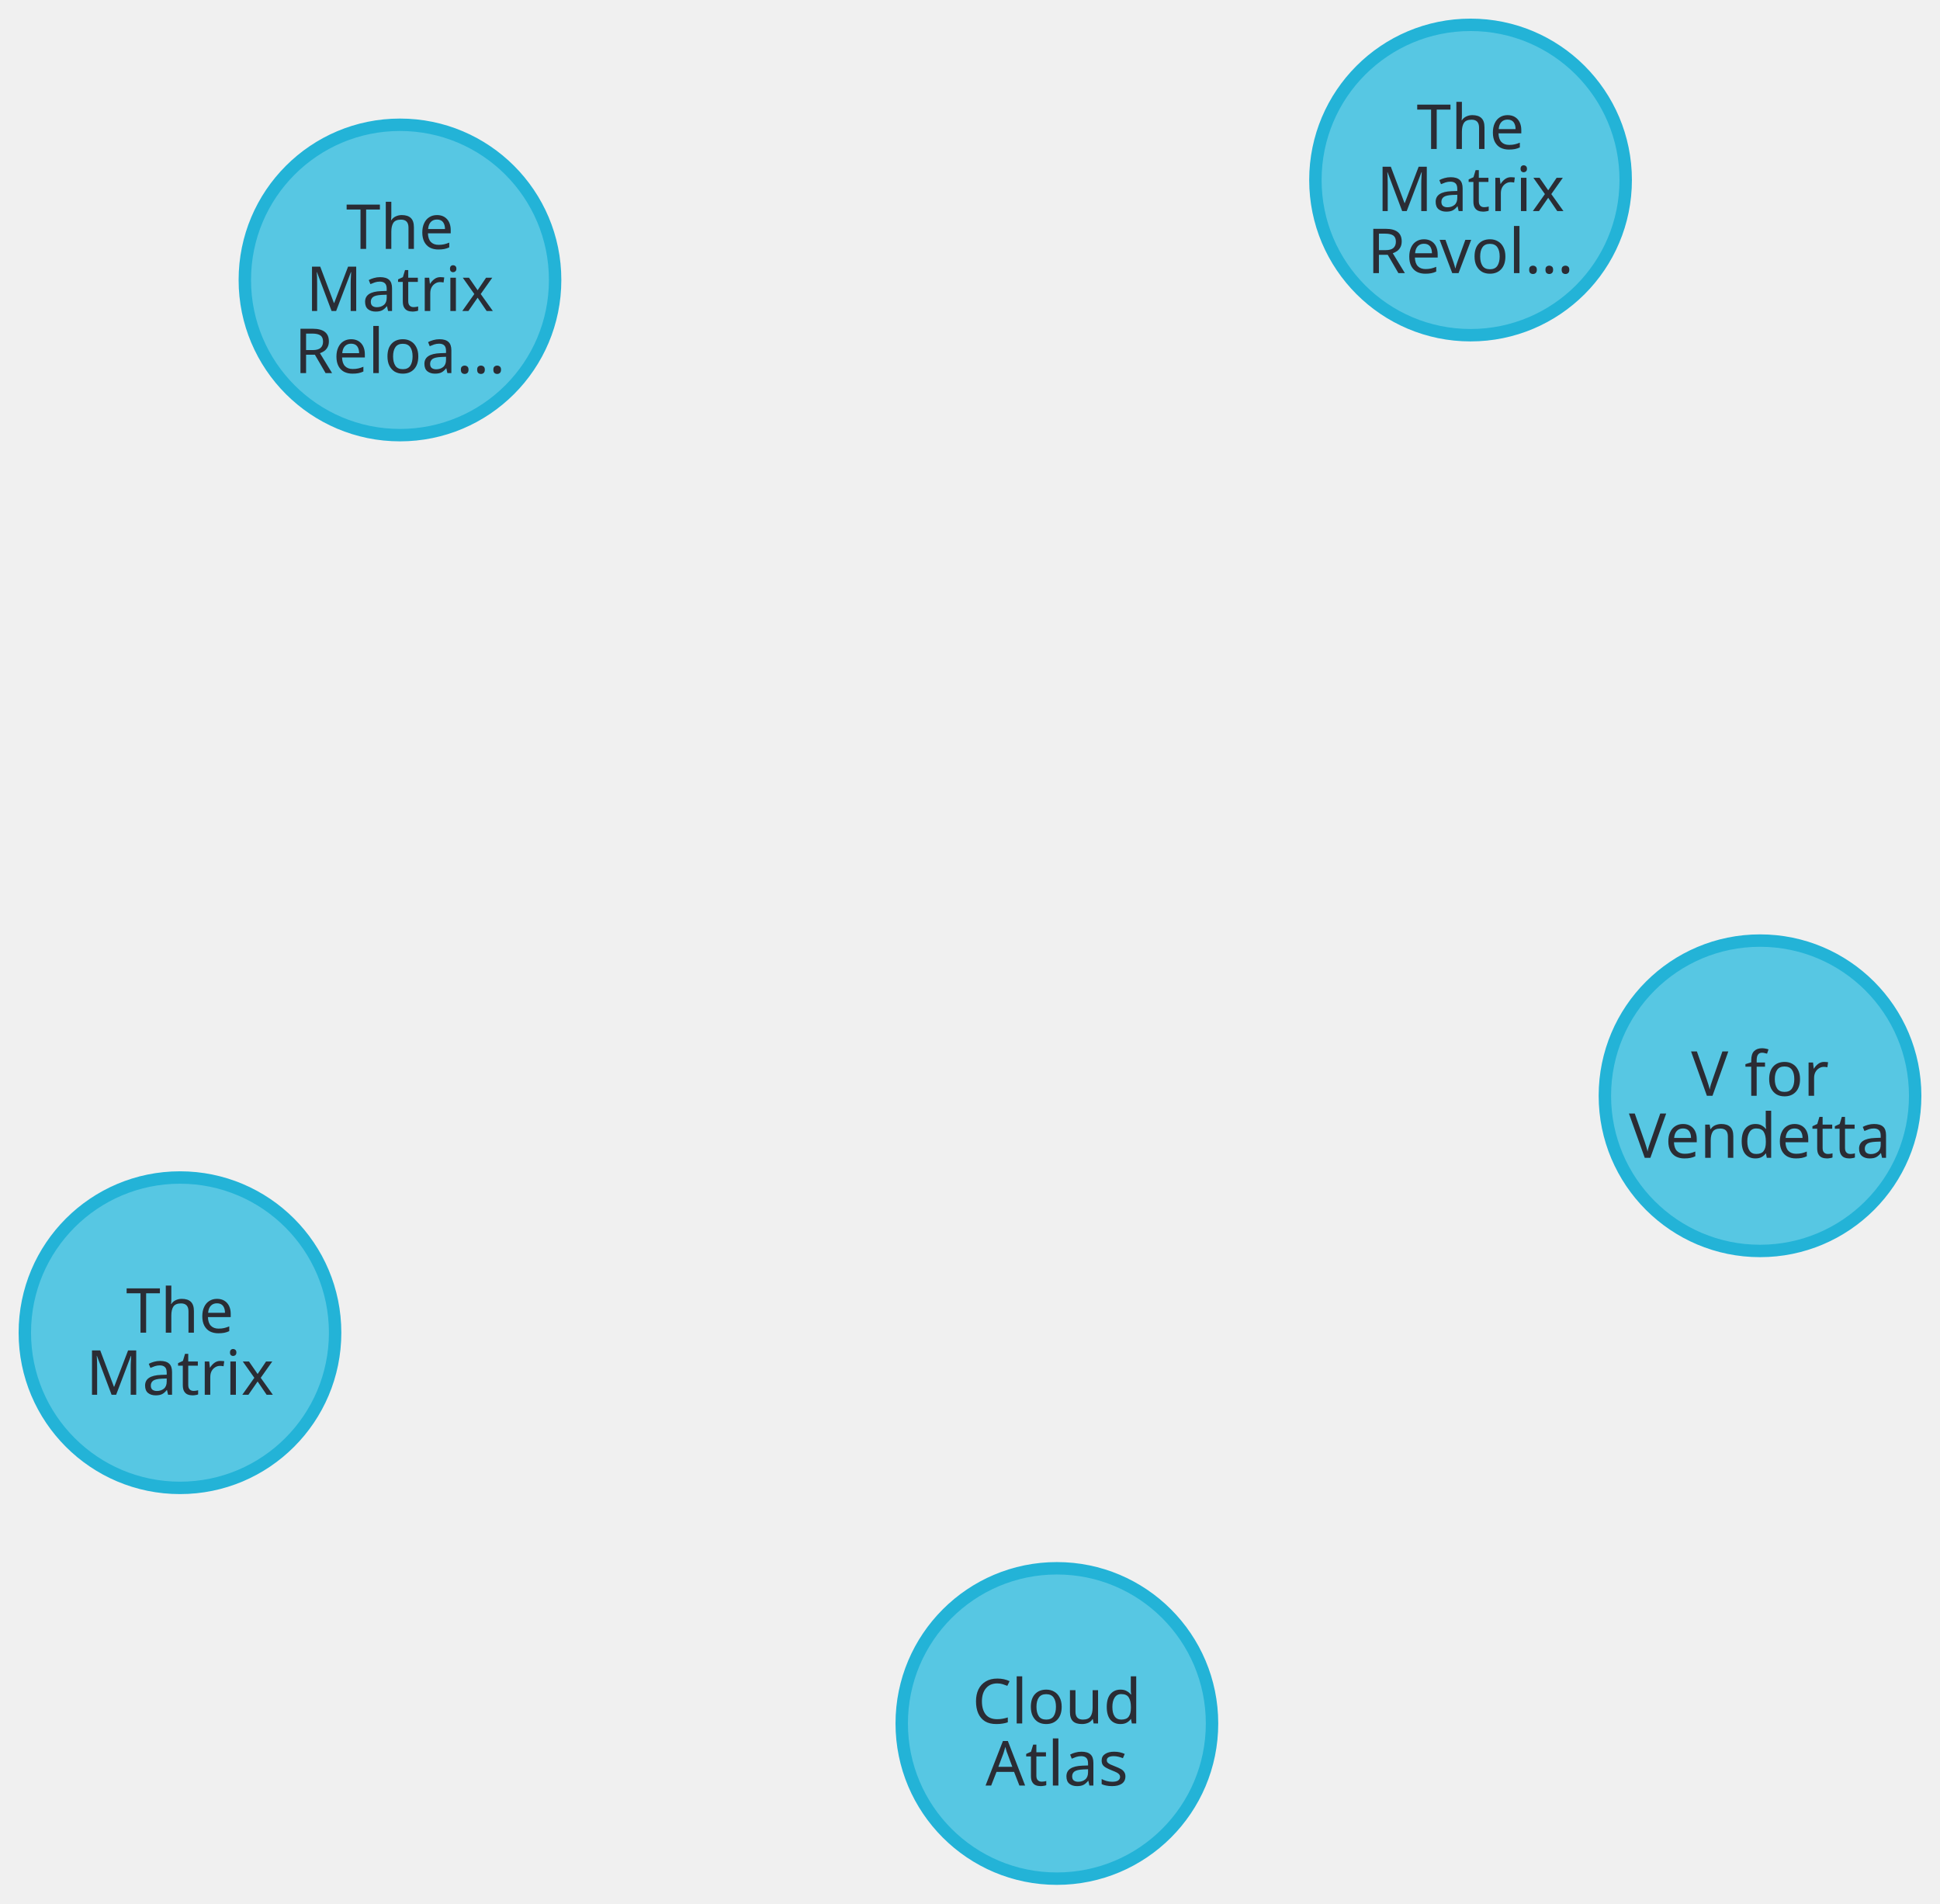
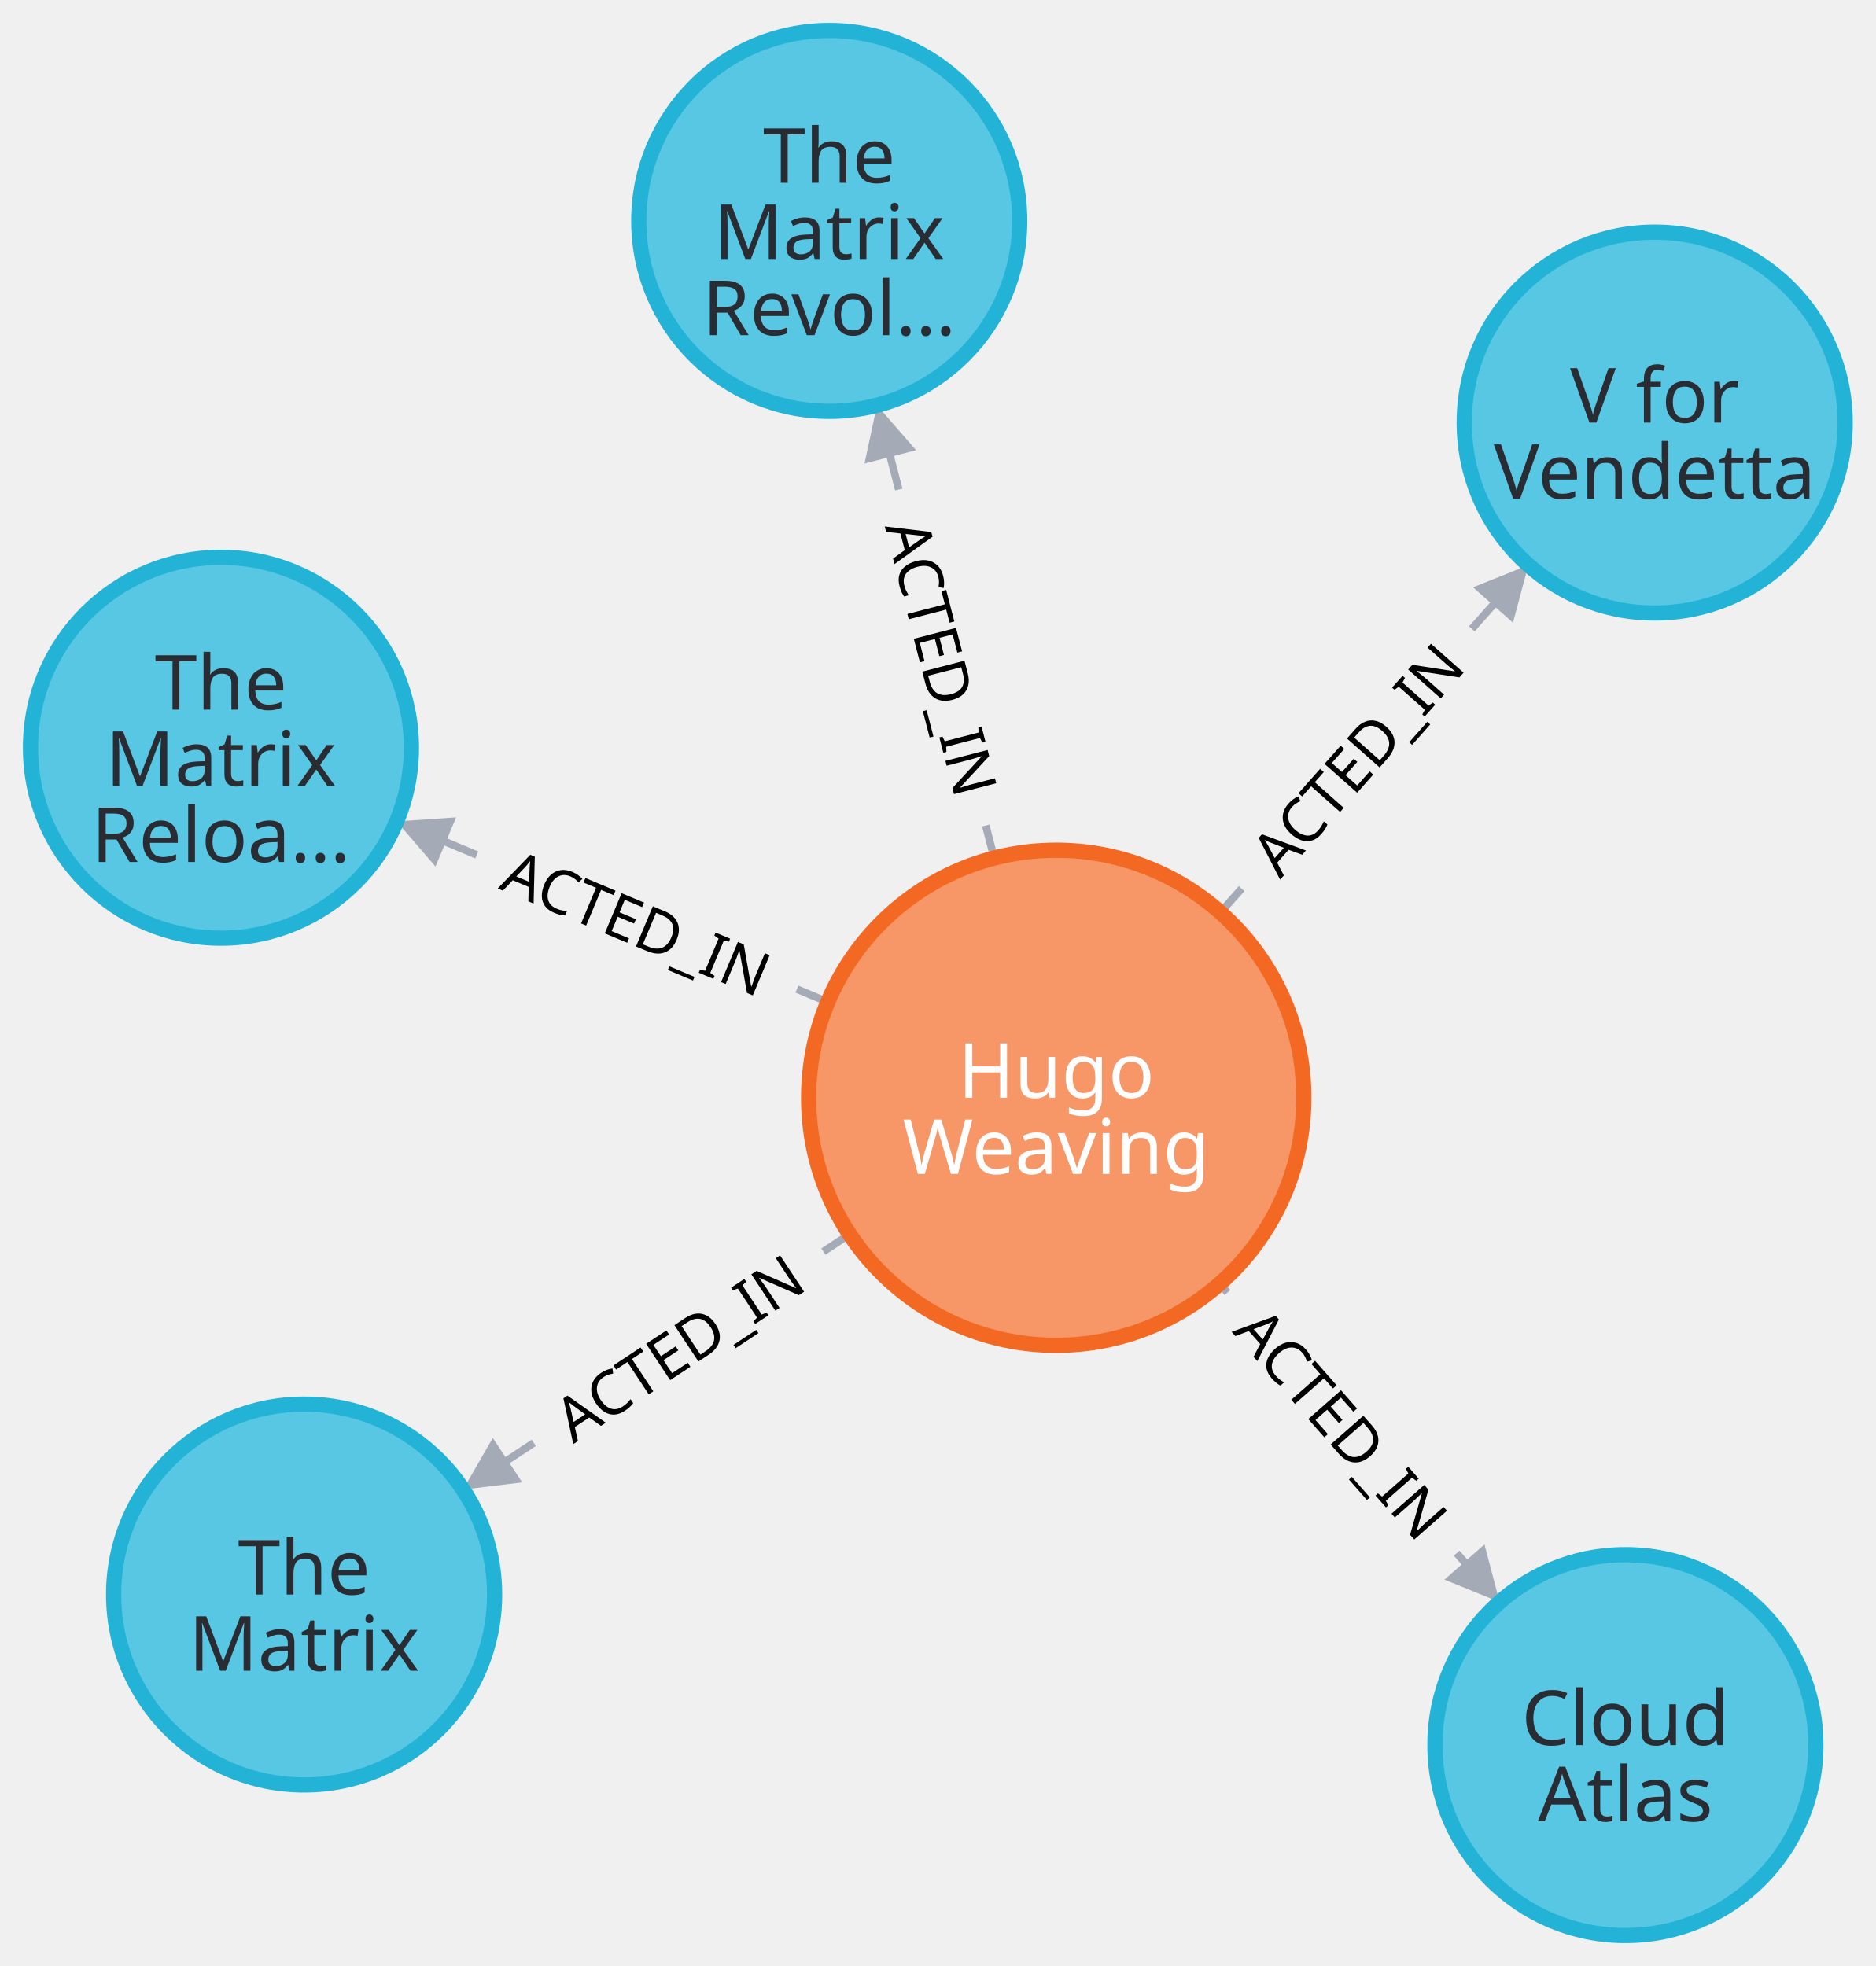
- <svg xmlns="http://www.w3.org/2000/svg" width="312.597" height="306.638" viewBox="-55.668 -47.259 312.597 306.638">
-   <g class="layer relationships" />
+ <svg xmlns="http://www.w3.org/2000/svg" width="246.186" height="258.106" viewBox="-14.055 -14.932 246.186 258.106">
+   <g class="layer relationships">
+     <g class="relationship" transform="translate(124.5791 129.1881) rotate(408.6829)">
+       <path class="outline" fill="#A5ABB6" stroke="none" d="M 32.5 0.5 L 34.046 0.5 L 34.046 -0.5 L 32.5 -0.5 Z M 79.608 0.5 L 81.154 0.5 L 81.154 3.5 L 88.154 0 L 81.154 -3.5 L 81.154 -0.5 L 79.608 -0.5 Z" />
+       <text text-anchor="middle" pointer-events="none" font-size="8px" fill="#000000" x="56.827" y="3" font-family="sans-serif">ACTED_IN</text>
+     </g>
+     <g class="relationship" transform="translate(124.5791 129.1881) rotate(311.5467)">
+       <path class="outline" fill="#A5ABB6" stroke="none" d="M 32.5 0.5 L 36.688 0.5 L 36.688 -0.5 L 32.5 -0.5 Z M 82.251 0.5 L 86.439 0.5 L 86.439 3.5 L 93.439 0 L 86.439 -3.5 L 86.439 -0.5 L 82.251 -0.5 Z" />
+       <text text-anchor="middle" pointer-events="none" font-size="8px" fill="#000000" x="59.469" y="3" font-family="sans-serif">ACTED_IN</text>
+     </g>
+     <g class="relationship" transform="translate(124.5791 129.1881) rotate(255.4906)">
+       <path class="outline" fill="#A5ABB6" stroke="none" d="M 32.5 0.5 L 36.925 0.5 L 36.925 -0.5 L 32.5 -0.5 Z M 82.487 0.5 L 86.912 0.5 L 86.912 3.5 L 93.912 0 L 86.912 -3.5 L 86.912 -0.5 L 82.487 -0.5 Z" />
+       <text text-anchor="middle" pointer-events="none" font-size="8px" fill="#000000" x="59.706" y="3" transform="rotate(180 59.70617 0)" font-family="sans-serif">ACTED_IN</text>
+     </g>
+     <g class="relationship" transform="translate(124.5791 129.1881) rotate(202.7403)">
+       <path class="outline" fill="#A5ABB6" stroke="none" d="M 32.5 0.5 L 36.906 0.5 L 36.906 -0.5 L 32.5 -0.5 Z M 82.468 0.5 L 86.874 0.5 L 86.874 3.5 L 93.874 0 L 86.874 -3.5 L 86.874 -0.5 L 82.468 -0.5 Z" />
+       <text text-anchor="middle" pointer-events="none" font-size="8px" fill="#000000" x="59.687" y="3" transform="rotate(180 59.68706 0)" font-family="sans-serif">ACTED_IN</text>
+     </g>
+     <g class="relationship" transform="translate(124.5791 129.1881) rotate(506.5488)">
+       <path class="outline" fill="#A5ABB6" stroke="none" d="M 32.5 0.5 L 36.627 0.5 L 36.627 -0.5 L 32.5 -0.5 Z M 82.19 0.5 L 86.317 0.5 L 86.317 3.5 L 93.317 0 L 86.317 -3.5 L 86.317 -0.5 L 82.19 -0.5 Z" />
+       <text text-anchor="middle" pointer-events="none" font-size="8px" fill="#000000" x="59.408" y="3" transform="rotate(180 59.4083 0)" font-family="sans-serif">ACTED_IN</text>
+     </g>
+   </g>
  <g class="layer nodes">
-     <g class="node" transform="translate(114.6292,230.3787)">
+     <g class="node" transform="translate(124.5791,129.1881)">
+       <circle class="outline" cx="0" cy="0" r="32.5" fill="#F79767" stroke="#f36924" stroke-width="2px" />
+       <text text-anchor="middle" pointer-events="none" font-family="sans-serif" dy="2.031" font-size="32.5" fill="#FFFFFF" />
+       <text text-anchor="middle" pointer-events="none" font-family="sans-serif" dy="2.031" font-size="32.5" fill="#FFFFFF" />
+       <text text-anchor="middle" pointer-events="none" x="0" y="0" font-size="10px" fill="#FFFFFF" font-family="sans-serif"> Hugo</text>
+       <text text-anchor="middle" pointer-events="none" x="0" y="10" font-size="10px" fill="#FFFFFF" font-family="sans-serif"> Weaving</text>
+     </g>
+     <g class="node" transform="translate(199.2866,214.1748)">
      <circle class="outline" cx="0" cy="0" r="25" fill="#57C7E3" stroke="#23b3d7" stroke-width="2px" />
      <text text-anchor="middle" pointer-events="none" font-family="sans-serif" dy="1.562" font-size="25" fill="#2A2C34" />
      <text text-anchor="middle" pointer-events="none" font-family="sans-serif" dy="1.562" font-size="25" fill="#2A2C34" />
      <text text-anchor="middle" pointer-events="none" x="0" y="0" font-size="10px" fill="#2A2C34" font-family="sans-serif"> Cloud</text>
      <text text-anchor="middle" pointer-events="none" x="0" y="10" font-size="10px" fill="#2A2C34" font-family="sans-serif"> Atlas</text>
    </g>
-     <g class="node" transform="translate(227.9283,129.2612)">
+     <g class="node" transform="translate(203.1312,40.54682)">
      <circle class="outline" cx="0" cy="0" r="25" fill="#57C7E3" stroke="#23b3d7" stroke-width="2px" />
      <text text-anchor="middle" pointer-events="none" font-family="sans-serif" dy="1.562" font-size="25" fill="#2A2C34" />
      <text text-anchor="middle" pointer-events="none" font-family="sans-serif" dy="1.562" font-size="25" fill="#2A2C34" />
      <text text-anchor="middle" pointer-events="none" x="0" y="0" font-size="10px" fill="#2A2C34" font-family="sans-serif"> V for</text>
      <text text-anchor="middle" pointer-events="none" x="0" y="10" font-size="10px" fill="#2A2C34" font-family="sans-serif"> Vendetta</text>
    </g>
-     <g class="node" transform="translate(181.2858,-18.25946)">
+     <g class="node" transform="translate(94.78708,14.06831)">
      <circle class="outline" cx="0" cy="0" r="25" fill="#57C7E3" stroke="#23b3d7" stroke-width="2px" />
      <text text-anchor="middle" pointer-events="none" font-family="sans-serif" dy="1.562" font-size="25" fill="#2A2C34" />
      <text text-anchor="middle" pointer-events="none" font-family="sans-serif" dy="1.562" font-size="25" fill="#2A2C34" />
      <text text-anchor="middle" pointer-events="none" font-family="sans-serif" dy="1.562" font-size="25" fill="#2A2C34" />
      <text text-anchor="middle" pointer-events="none" x="0" y="-5" font-size="10px" fill="#2A2C34" font-family="sans-serif"> The</text>
      <text text-anchor="middle" pointer-events="none" x="0" y="5" font-size="10px" fill="#2A2C34" font-family="sans-serif"> Matrix</text>
      <text text-anchor="middle" pointer-events="none" x="0" y="15" font-size="10px" fill="#2A2C34" font-family="sans-serif"> Revol…</text>
    </g>
-     <g class="node" transform="translate(8.78044,-2.160217)">
+     <g class="node" transform="translate(14.94548,83.23687)">
      <circle class="outline" cx="0" cy="0" r="25" fill="#57C7E3" stroke="#23b3d7" stroke-width="2px" />
      <text text-anchor="middle" pointer-events="none" font-family="sans-serif" dy="1.562" font-size="25" fill="#2A2C34" />
      <text text-anchor="middle" pointer-events="none" font-family="sans-serif" dy="1.562" font-size="25" fill="#2A2C34" />
      <text text-anchor="middle" pointer-events="none" font-family="sans-serif" dy="1.562" font-size="25" fill="#2A2C34" />
      <text text-anchor="middle" pointer-events="none" x="0" y="-5" font-size="10px" fill="#2A2C34" font-family="sans-serif"> The</text>
      <text text-anchor="middle" pointer-events="none" x="0" y="5" font-size="10px" fill="#2A2C34" font-family="sans-serif"> Matrix</text>
      <text text-anchor="middle" pointer-events="none" x="0" y="15" font-size="10px" fill="#2A2C34" font-family="sans-serif"> Reloa…</text>
    </g>
-     <g class="node" transform="translate(-26.66834,167.4283)">
+     <g class="node" transform="translate(25.86102,194.4074)">
      <circle class="outline" cx="0" cy="0" r="25" fill="#57C7E3" stroke="#23b3d7" stroke-width="2px" />
      <text text-anchor="middle" pointer-events="none" font-family="sans-serif" dy="1.562" font-size="25" fill="#2A2C34" />
      <text text-anchor="middle" pointer-events="none" font-family="sans-serif" dy="1.562" font-size="25" fill="#2A2C34" />
      <text text-anchor="middle" pointer-events="none" x="0" y="0" font-size="10px" fill="#2A2C34" font-family="sans-serif"> The</text>
      <text text-anchor="middle" pointer-events="none" x="0" y="10" font-size="10px" fill="#2A2C34" font-family="sans-serif"> Matrix</text>
    </g>
  </g>
</svg>
